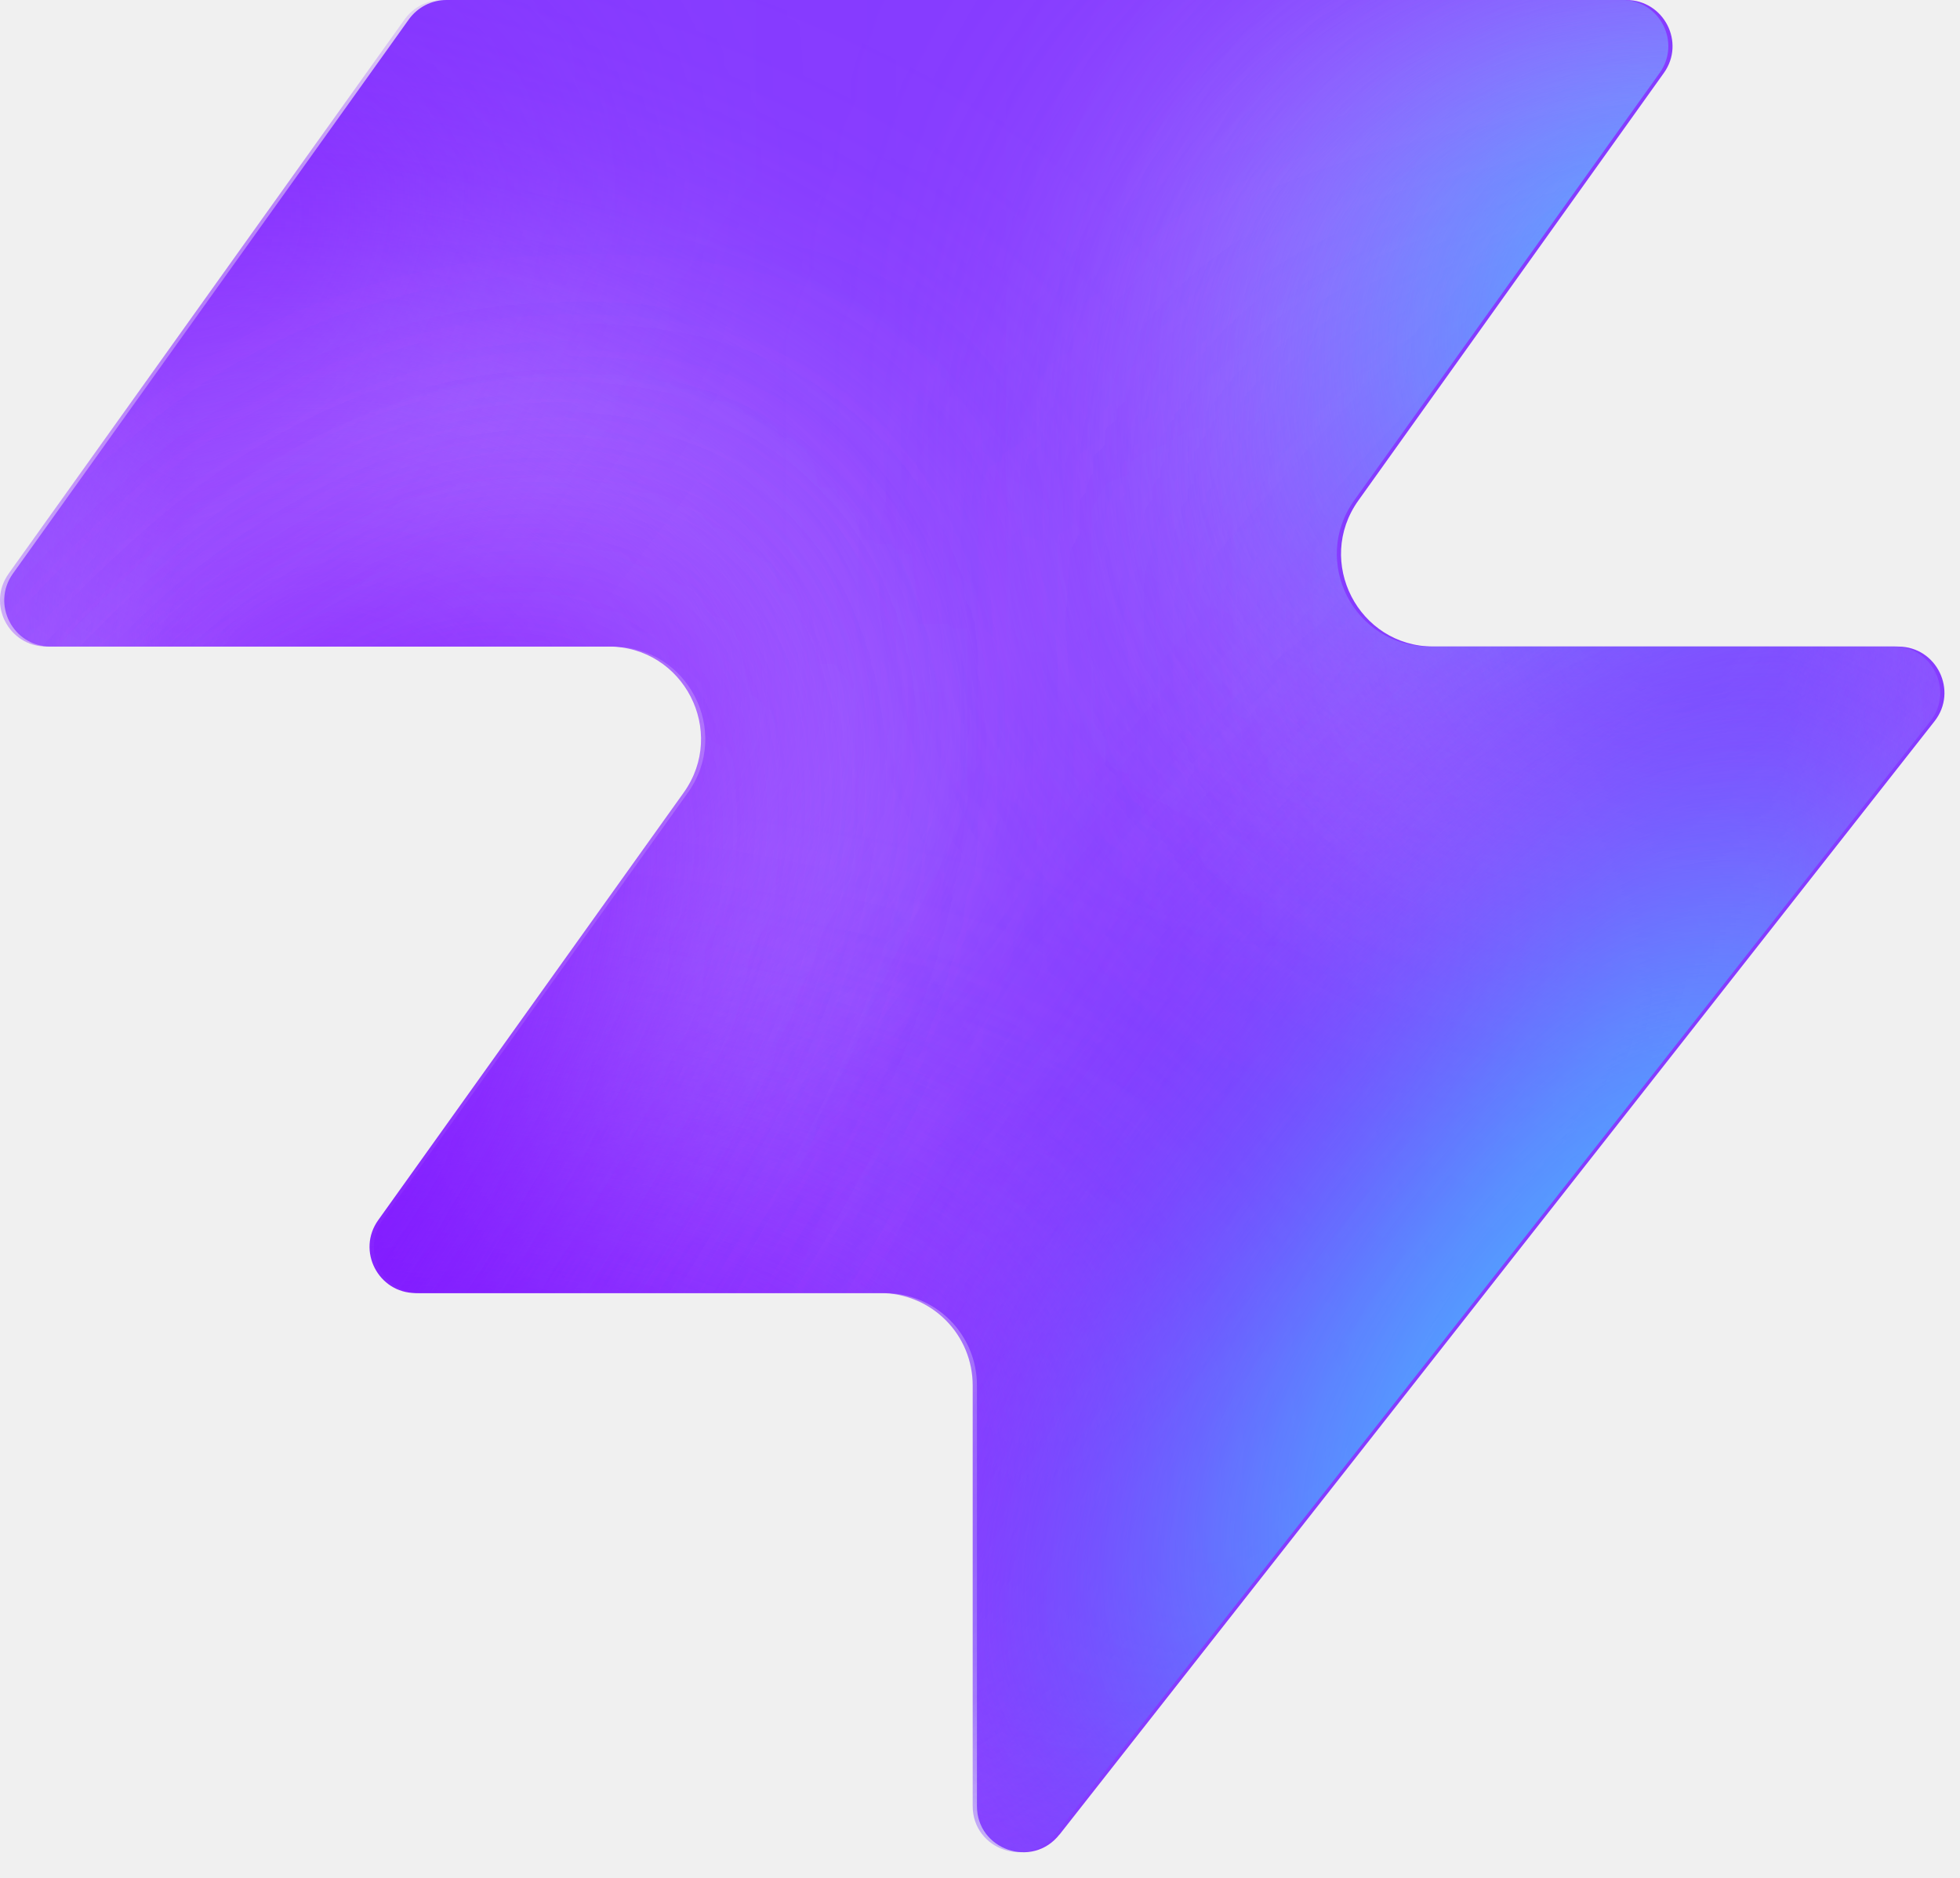
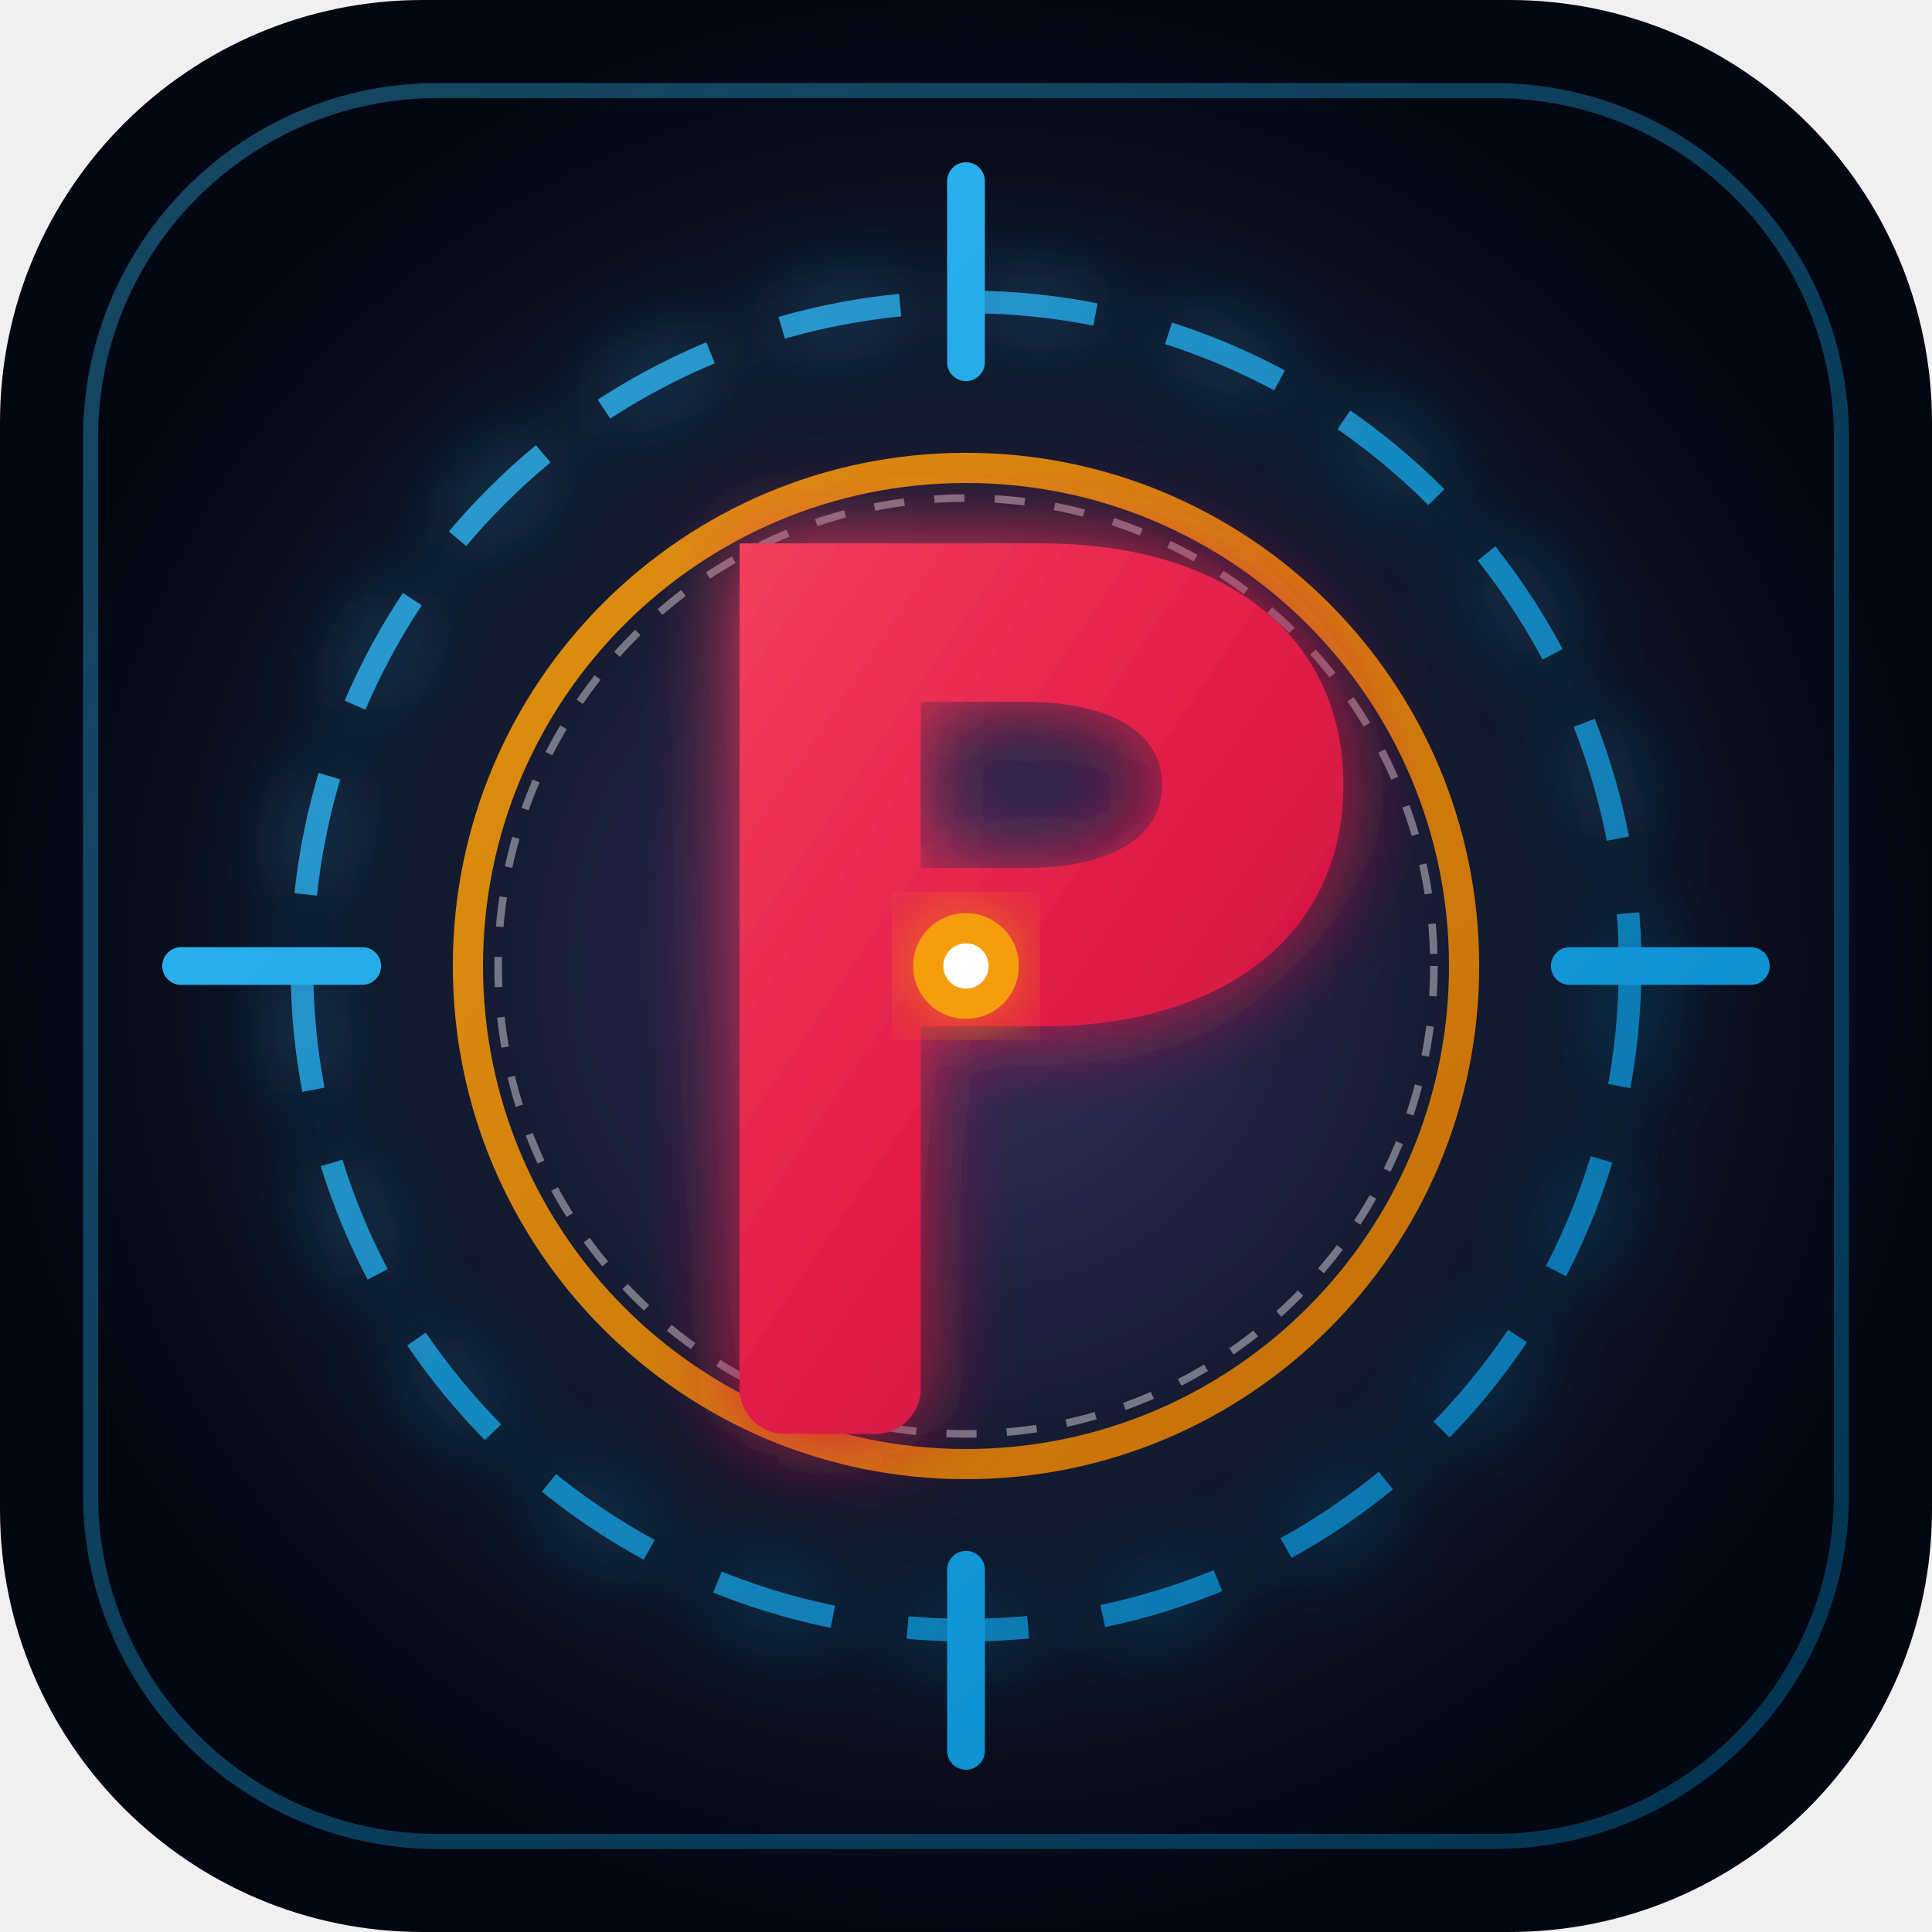
- <svg xmlns="http://www.w3.org/2000/svg" width="48" height="46" fill="none" viewBox="0 0 48 46">
-   <path fill="#863bff" d="M25.946 44.938c-.664.845-2.021.375-2.021-.698V33.937a2.26 2.26 0 0 0-2.262-2.262H10.287c-.92 0-1.456-1.04-.92-1.788l7.48-10.471c1.07-1.497 0-3.578-1.842-3.578H1.237c-.92 0-1.456-1.04-.92-1.788L10.013.474c.214-.297.556-.474.92-.474h28.894c.92 0 1.456 1.04.92 1.788l-7.48 10.471c-1.07 1.498 0 3.579 1.842 3.579h11.377c.943 0 1.473 1.088.89 1.83L25.947 44.94z" style="fill:#863bff;fill:color(display-p3 .525 .23 1);fill-opacity:1" />
-   <mask id="a" width="48" height="46" x="0" y="0" maskUnits="userSpaceOnUse" style="mask-type:alpha">
-     <path fill="#000" d="M25.842 44.938c-.664.844-2.021.375-2.021-.698V33.937a2.26 2.26 0 0 0-2.262-2.262H10.183c-.92 0-1.456-1.04-.92-1.788l7.48-10.471c1.07-1.498 0-3.579-1.842-3.579H1.133c-.92 0-1.456-1.04-.92-1.787L9.91.473c.214-.297.556-.474.92-.474h28.894c.92 0 1.456 1.04.92 1.788l-7.48 10.471c-1.07 1.498 0 3.578 1.842 3.578h11.377c.943 0 1.473 1.088.89 1.832L25.843 44.94z" style="fill:#000;fill-opacity:1" />
-   </mask>
-   <g mask="url(#a)">
-     <g filter="url(#b)">
-       <ellipse cx="5.508" cy="14.704" fill="#ede6ff" rx="5.508" ry="14.704" style="fill:#ede6ff;fill:color(display-p3 .927 .903 1);fill-opacity:1" transform="matrix(.00324 1 1 -.00324 -4.47 31.516)" />
-     </g>
-     <g filter="url(#c)">
-       <ellipse cx="10.399" cy="29.851" fill="#ede6ff" rx="10.399" ry="29.851" style="fill:#ede6ff;fill:color(display-p3 .927 .903 1);fill-opacity:1" transform="matrix(.00324 1 1 -.00324 -39.328 7.883)" />
-     </g>
-     <g filter="url(#d)">
-       <ellipse cx="5.508" cy="30.487" fill="#7e14ff" rx="5.508" ry="30.487" style="fill:#7e14ff;fill:color(display-p3 .492 .077 1);fill-opacity:1" transform="rotate(89.814 -25.913 -14.639)scale(1 -1)" />
-     </g>
-     <g filter="url(#e)">
-       <ellipse cx="5.508" cy="30.599" fill="#7e14ff" rx="5.508" ry="30.599" style="fill:#7e14ff;fill:color(display-p3 .492 .077 1);fill-opacity:1" transform="rotate(89.814 -32.644 -3.334)scale(1 -1)" />
-     </g>
-     <g filter="url(#f)">
-       <ellipse cx="5.508" cy="30.599" fill="#7e14ff" rx="5.508" ry="30.599" style="fill:#7e14ff;fill:color(display-p3 .492 .077 1);fill-opacity:1" transform="matrix(.00324 1 1 -.00324 -34.34 30.47)" />
-     </g>
-     <g filter="url(#g)">
-       <ellipse cx="14.072" cy="22.078" fill="#ede6ff" rx="14.072" ry="22.078" style="fill:#ede6ff;fill:color(display-p3 .927 .903 1);fill-opacity:1" transform="rotate(93.35 24.506 48.493)scale(-1 1)" />
-     </g>
-     <g filter="url(#h)">
-       <ellipse cx="3.47" cy="21.501" fill="#7e14ff" rx="3.47" ry="21.501" style="fill:#7e14ff;fill:color(display-p3 .492 .077 1);fill-opacity:1" transform="rotate(89.009 28.708 47.59)scale(-1 1)" />
-     </g>
-     <g filter="url(#i)">
-       <ellipse cx="3.47" cy="21.501" fill="#7e14ff" rx="3.47" ry="21.501" style="fill:#7e14ff;fill:color(display-p3 .492 .077 1);fill-opacity:1" transform="rotate(89.009 28.708 47.59)scale(-1 1)" />
-     </g>
-     <g filter="url(#j)">
-       <ellipse cx=".387" cy="8.972" fill="#7e14ff" rx="4.407" ry="29.108" style="fill:#7e14ff;fill:color(display-p3 .492 .077 1);fill-opacity:1" transform="rotate(39.51 .387 8.972)" />
-     </g>
-     <g filter="url(#k)">
-       <ellipse cx="47.523" cy="-6.092" fill="#7e14ff" rx="4.407" ry="29.108" style="fill:#7e14ff;fill:color(display-p3 .492 .077 1);fill-opacity:1" transform="rotate(37.892 47.523 -6.092)" />
-     </g>
-     <g filter="url(#l)">
-       <ellipse cx="41.412" cy="6.333" fill="#47bfff" rx="5.971" ry="9.665" style="fill:#47bfff;fill:color(display-p3 .28 .748 1);fill-opacity:1" transform="rotate(37.892 41.412 6.333)" />
-     </g>
-     <g filter="url(#m)">
-       <ellipse cx="-1.879" cy="38.332" fill="#7e14ff" rx="4.407" ry="29.108" style="fill:#7e14ff;fill:color(display-p3 .492 .077 1);fill-opacity:1" transform="rotate(37.892 -1.88 38.332)" />
-     </g>
-     <g filter="url(#n)">
-       <ellipse cx="-1.879" cy="38.332" fill="#7e14ff" rx="4.407" ry="29.108" style="fill:#7e14ff;fill:color(display-p3 .492 .077 1);fill-opacity:1" transform="rotate(37.892 -1.88 38.332)" />
-     </g>
-     <g filter="url(#o)">
-       <ellipse cx="35.651" cy="29.907" fill="#7e14ff" rx="4.407" ry="29.108" style="fill:#7e14ff;fill:color(display-p3 .492 .077 1);fill-opacity:1" transform="rotate(37.892 35.651 29.907)" />
-     </g>
-     <g filter="url(#p)">
-       <ellipse cx="38.418" cy="32.4" fill="#47bfff" rx="5.971" ry="15.297" style="fill:#47bfff;fill:color(display-p3 .28 .748 1);fill-opacity:1" transform="rotate(37.892 38.418 32.4)" />
-     </g>
-   </g>
+ <svg xmlns="http://www.w3.org/2000/svg" viewBox="0 0 512 512" width="512" height="512">
  <defs>
-     <filter id="b" width="60.045" height="41.654" x="-19.77" y="16.149" color-interpolation-filters="sRGB" filterUnits="userSpaceOnUse">
-       <feFlood flood-opacity="0" result="BackgroundImageFix" />
-       <feBlend in="SourceGraphic" in2="BackgroundImageFix" result="shape" />
-       <feGaussianBlur result="effect1_foregroundBlur_2002_17158" stdDeviation="7.659" />
-     </filter>
-     <filter id="c" width="90.34" height="51.437" x="-54.613" y="-7.533" color-interpolation-filters="sRGB" filterUnits="userSpaceOnUse">
-       <feFlood flood-opacity="0" result="BackgroundImageFix" />
-       <feBlend in="SourceGraphic" in2="BackgroundImageFix" result="shape" />
-       <feGaussianBlur result="effect1_foregroundBlur_2002_17158" stdDeviation="7.659" />
-     </filter>
-     <filter id="d" width="79.355" height="29.4" x="-49.64" y="2.03" color-interpolation-filters="sRGB" filterUnits="userSpaceOnUse">
-       <feFlood flood-opacity="0" result="BackgroundImageFix" />
-       <feBlend in="SourceGraphic" in2="BackgroundImageFix" result="shape" />
-       <feGaussianBlur result="effect1_foregroundBlur_2002_17158" stdDeviation="4.596" />
-     </filter>
-     <filter id="e" width="79.579" height="29.4" x="-45.045" y="20.029" color-interpolation-filters="sRGB" filterUnits="userSpaceOnUse">
-       <feFlood flood-opacity="0" result="BackgroundImageFix" />
-       <feBlend in="SourceGraphic" in2="BackgroundImageFix" result="shape" />
-       <feGaussianBlur result="effect1_foregroundBlur_2002_17158" stdDeviation="4.596" />
-     </filter>
-     <filter id="f" width="79.579" height="29.4" x="-43.513" y="21.178" color-interpolation-filters="sRGB" filterUnits="userSpaceOnUse">
-       <feFlood flood-opacity="0" result="BackgroundImageFix" />
-       <feBlend in="SourceGraphic" in2="BackgroundImageFix" result="shape" />
-       <feGaussianBlur result="effect1_foregroundBlur_2002_17158" stdDeviation="4.596" />
-     </filter>
-     <filter id="g" width="74.749" height="58.852" x="15.756" y="-17.901" color-interpolation-filters="sRGB" filterUnits="userSpaceOnUse">
-       <feFlood flood-opacity="0" result="BackgroundImageFix" />
-       <feBlend in="SourceGraphic" in2="BackgroundImageFix" result="shape" />
-       <feGaussianBlur result="effect1_foregroundBlur_2002_17158" stdDeviation="7.659" />
-     </filter>
-     <filter id="h" width="61.377" height="25.362" x="23.548" y="2.284" color-interpolation-filters="sRGB" filterUnits="userSpaceOnUse">
-       <feFlood flood-opacity="0" result="BackgroundImageFix" />
-       <feBlend in="SourceGraphic" in2="BackgroundImageFix" result="shape" />
-       <feGaussianBlur result="effect1_foregroundBlur_2002_17158" stdDeviation="4.596" />
-     </filter>
-     <filter id="i" width="61.377" height="25.362" x="23.548" y="2.284" color-interpolation-filters="sRGB" filterUnits="userSpaceOnUse">
-       <feFlood flood-opacity="0" result="BackgroundImageFix" />
-       <feBlend in="SourceGraphic" in2="BackgroundImageFix" result="shape" />
-       <feGaussianBlur result="effect1_foregroundBlur_2002_17158" stdDeviation="4.596" />
-     </filter>
-     <filter id="j" width="56.045" height="63.649" x="-27.636" y="-22.853" color-interpolation-filters="sRGB" filterUnits="userSpaceOnUse">
-       <feFlood flood-opacity="0" result="BackgroundImageFix" />
-       <feBlend in="SourceGraphic" in2="BackgroundImageFix" result="shape" />
-       <feGaussianBlur result="effect1_foregroundBlur_2002_17158" stdDeviation="4.596" />
-     </filter>
-     <filter id="k" width="54.814" height="64.646" x="20.116" y="-38.415" color-interpolation-filters="sRGB" filterUnits="userSpaceOnUse">
-       <feFlood flood-opacity="0" result="BackgroundImageFix" />
-       <feBlend in="SourceGraphic" in2="BackgroundImageFix" result="shape" />
-       <feGaussianBlur result="effect1_foregroundBlur_2002_17158" stdDeviation="4.596" />
-     </filter>
-     <filter id="l" width="33.541" height="35.313" x="24.641" y="-11.323" color-interpolation-filters="sRGB" filterUnits="userSpaceOnUse">
-       <feFlood flood-opacity="0" result="BackgroundImageFix" />
-       <feBlend in="SourceGraphic" in2="BackgroundImageFix" result="shape" />
-       <feGaussianBlur result="effect1_foregroundBlur_2002_17158" stdDeviation="4.596" />
-     </filter>
-     <filter id="m" width="54.814" height="64.646" x="-29.286" y="6.009" color-interpolation-filters="sRGB" filterUnits="userSpaceOnUse">
-       <feFlood flood-opacity="0" result="BackgroundImageFix" />
-       <feBlend in="SourceGraphic" in2="BackgroundImageFix" result="shape" />
-       <feGaussianBlur result="effect1_foregroundBlur_2002_17158" stdDeviation="4.596" />
-     </filter>
-     <filter id="n" width="54.814" height="64.646" x="-29.286" y="6.009" color-interpolation-filters="sRGB" filterUnits="userSpaceOnUse">
-       <feFlood flood-opacity="0" result="BackgroundImageFix" />
-       <feBlend in="SourceGraphic" in2="BackgroundImageFix" result="shape" />
-       <feGaussianBlur result="effect1_foregroundBlur_2002_17158" stdDeviation="4.596" />
-     </filter>
-     <filter id="o" width="54.814" height="64.646" x="8.244" y="-2.416" color-interpolation-filters="sRGB" filterUnits="userSpaceOnUse">
-       <feFlood flood-opacity="0" result="BackgroundImageFix" />
-       <feBlend in="SourceGraphic" in2="BackgroundImageFix" result="shape" />
-       <feGaussianBlur result="effect1_foregroundBlur_2002_17158" stdDeviation="4.596" />
-     </filter>
-     <filter id="p" width="39.409" height="43.623" x="18.713" y="10.588" color-interpolation-filters="sRGB" filterUnits="userSpaceOnUse">
-       <feFlood flood-opacity="0" result="BackgroundImageFix" />
-       <feBlend in="SourceGraphic" in2="BackgroundImageFix" result="shape" />
-       <feGaussianBlur result="effect1_foregroundBlur_2002_17158" stdDeviation="4.596" />
+     <radialGradient id="bgGlow" cx="50%" cy="50%" r="50%">
+       <stop offset="0%" stop-color="#1E1B4B" stop-opacity="0.9" />
+       <stop offset="60%" stop-color="#0F172A" stop-opacity="1" />
+       <stop offset="100%" stop-color="#030712" stop-opacity="1" />
+     </radialGradient>
+     <linearGradient id="neonCyan" x1="0%" y1="0%" x2="100%" y2="100%">
+       <stop offset="0%" stop-color="#38BDF8" />
+       <stop offset="100%" stop-color="#0284C7" />
+     </linearGradient>
+     <linearGradient id="amberGold" x1="0%" y1="0%" x2="100%" y2="100%">
+       <stop offset="0%" stop-color="#F59E0B" />
+       <stop offset="100%" stop-color="#D97706" />
+     </linearGradient>
+     <linearGradient id="prodoP" x1="0%" y1="0%" x2="100%" y2="100%">
+       <stop offset="0%" stop-color="#F43F5E" />
+       <stop offset="50%" stop-color="#E11D48" />
+       <stop offset="100%" stop-color="#BE123C" />
+     </linearGradient>
+     <filter id="glow" x="-20%" y="-20%" width="140%" height="140%">
+       <feGaussianBlur stdDeviation="12" result="blur" />
+       <feComposite in="SourceGraphic" in2="blur" operator="over" />
    </filter>
  </defs>
+   <rect width="512" height="512" rx="112" fill="url(#bgGlow)" />
+   <rect x="24" y="24" width="464" height="464" rx="92" fill="none" stroke="url(#neonCyan)" stroke-width="4" stroke-opacity="0.35" />
+   <circle cx="256" cy="256" r="176" fill="none" stroke="url(#neonCyan)" stroke-width="6" stroke-dasharray="32 20" stroke-opacity="0.8" filter="url(#glow)" />
+   <circle cx="256" cy="256" r="132" fill="none" stroke="url(#amberGold)" stroke-width="8" stroke-opacity="0.9" />
+   <circle cx="256" cy="256" r="124" fill="none" stroke="#FFFFFF" stroke-width="2" stroke-dasharray="8 8" stroke-opacity="0.4" />
+   <path d="M 256 48 L 256 96 M 256 416 L 256 464 M 48 256 L 96 256 M 416 256 L 464 256" stroke="url(#neonCyan)" stroke-width="10" stroke-linecap="round" />
+   <g filter="url(#glow)">
+     <path d="M 196 144 L 276 144 C 324 144 356 168 356 208 C 356 248 324 272 276 272 L 244 272 L 244 368 C 244 374.6 238.6 380 232 380 L 208 380 C 201.4 380 196 374.6 196 368 L 196 144 Z M 244 186 L 244 230 L 272 230 C 294 230 308 222 308 208 C 308 194 294 186 272 186 L 244 186 Z" fill="url(#prodoP)" />
+   </g>
+   <circle cx="256" cy="256" r="14" fill="#F59E0B" filter="url(#glow)" />
+   <circle cx="256" cy="256" r="6" fill="#FFFFFF" />
</svg>
